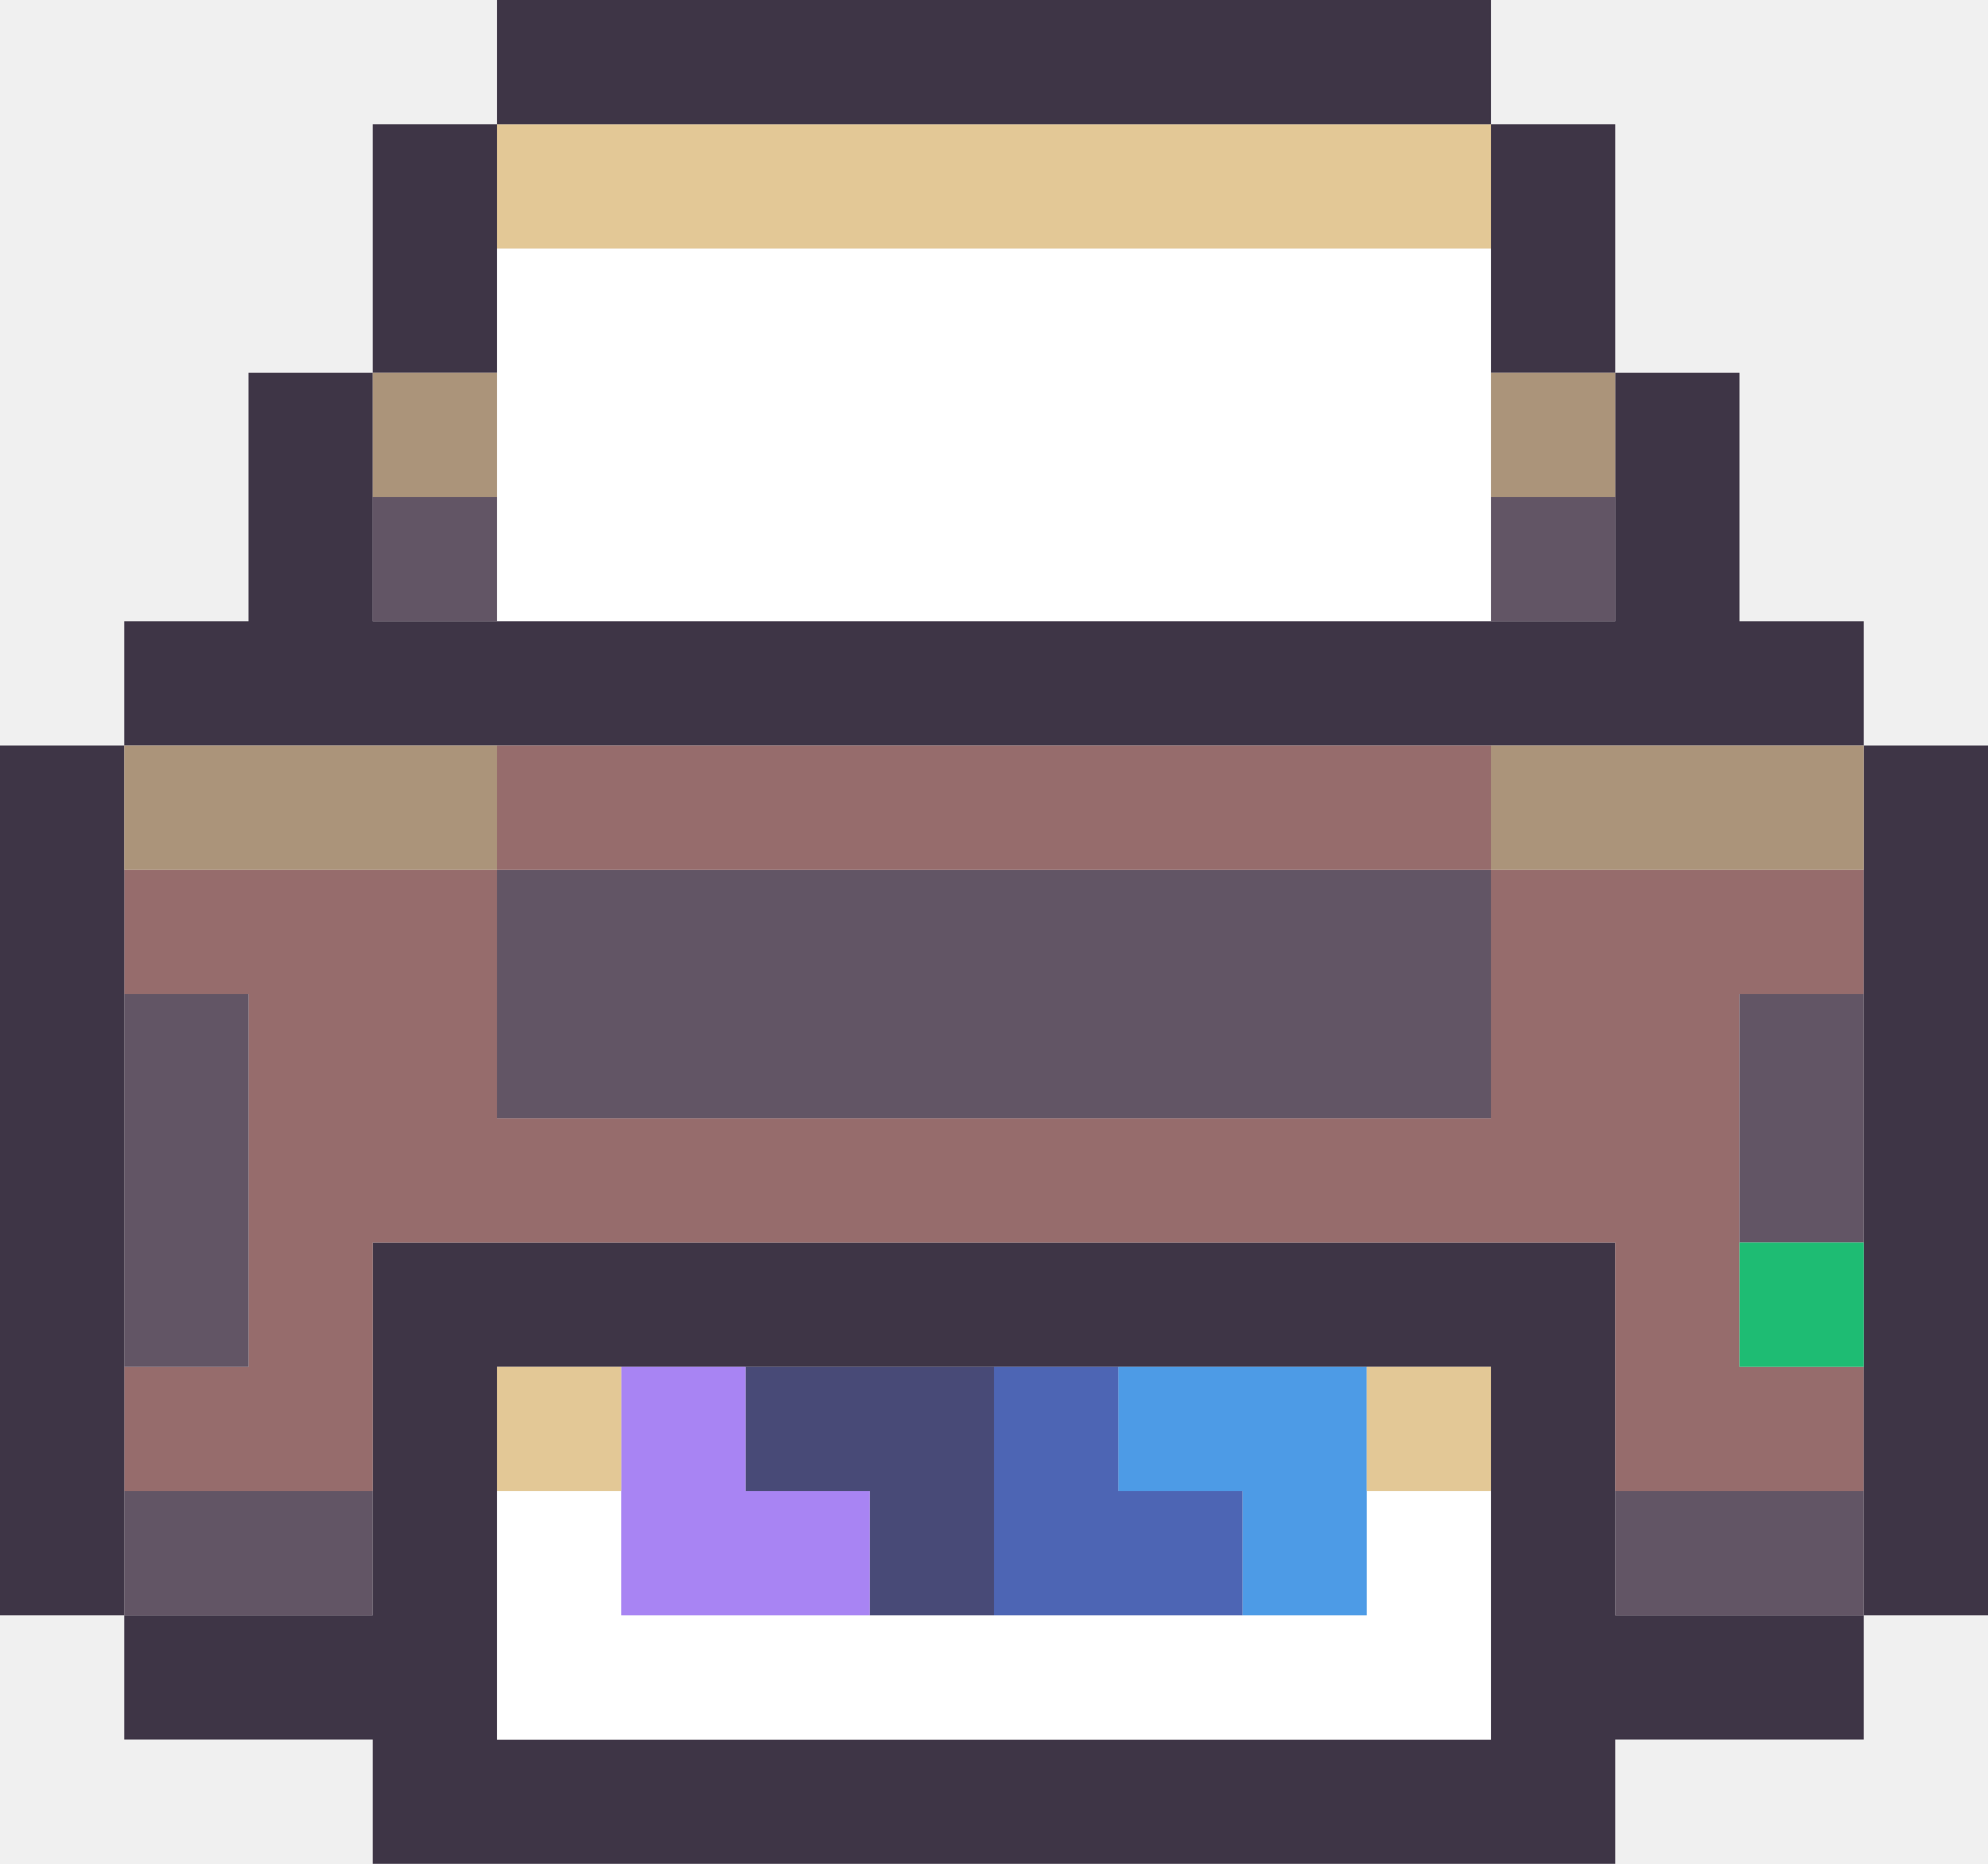
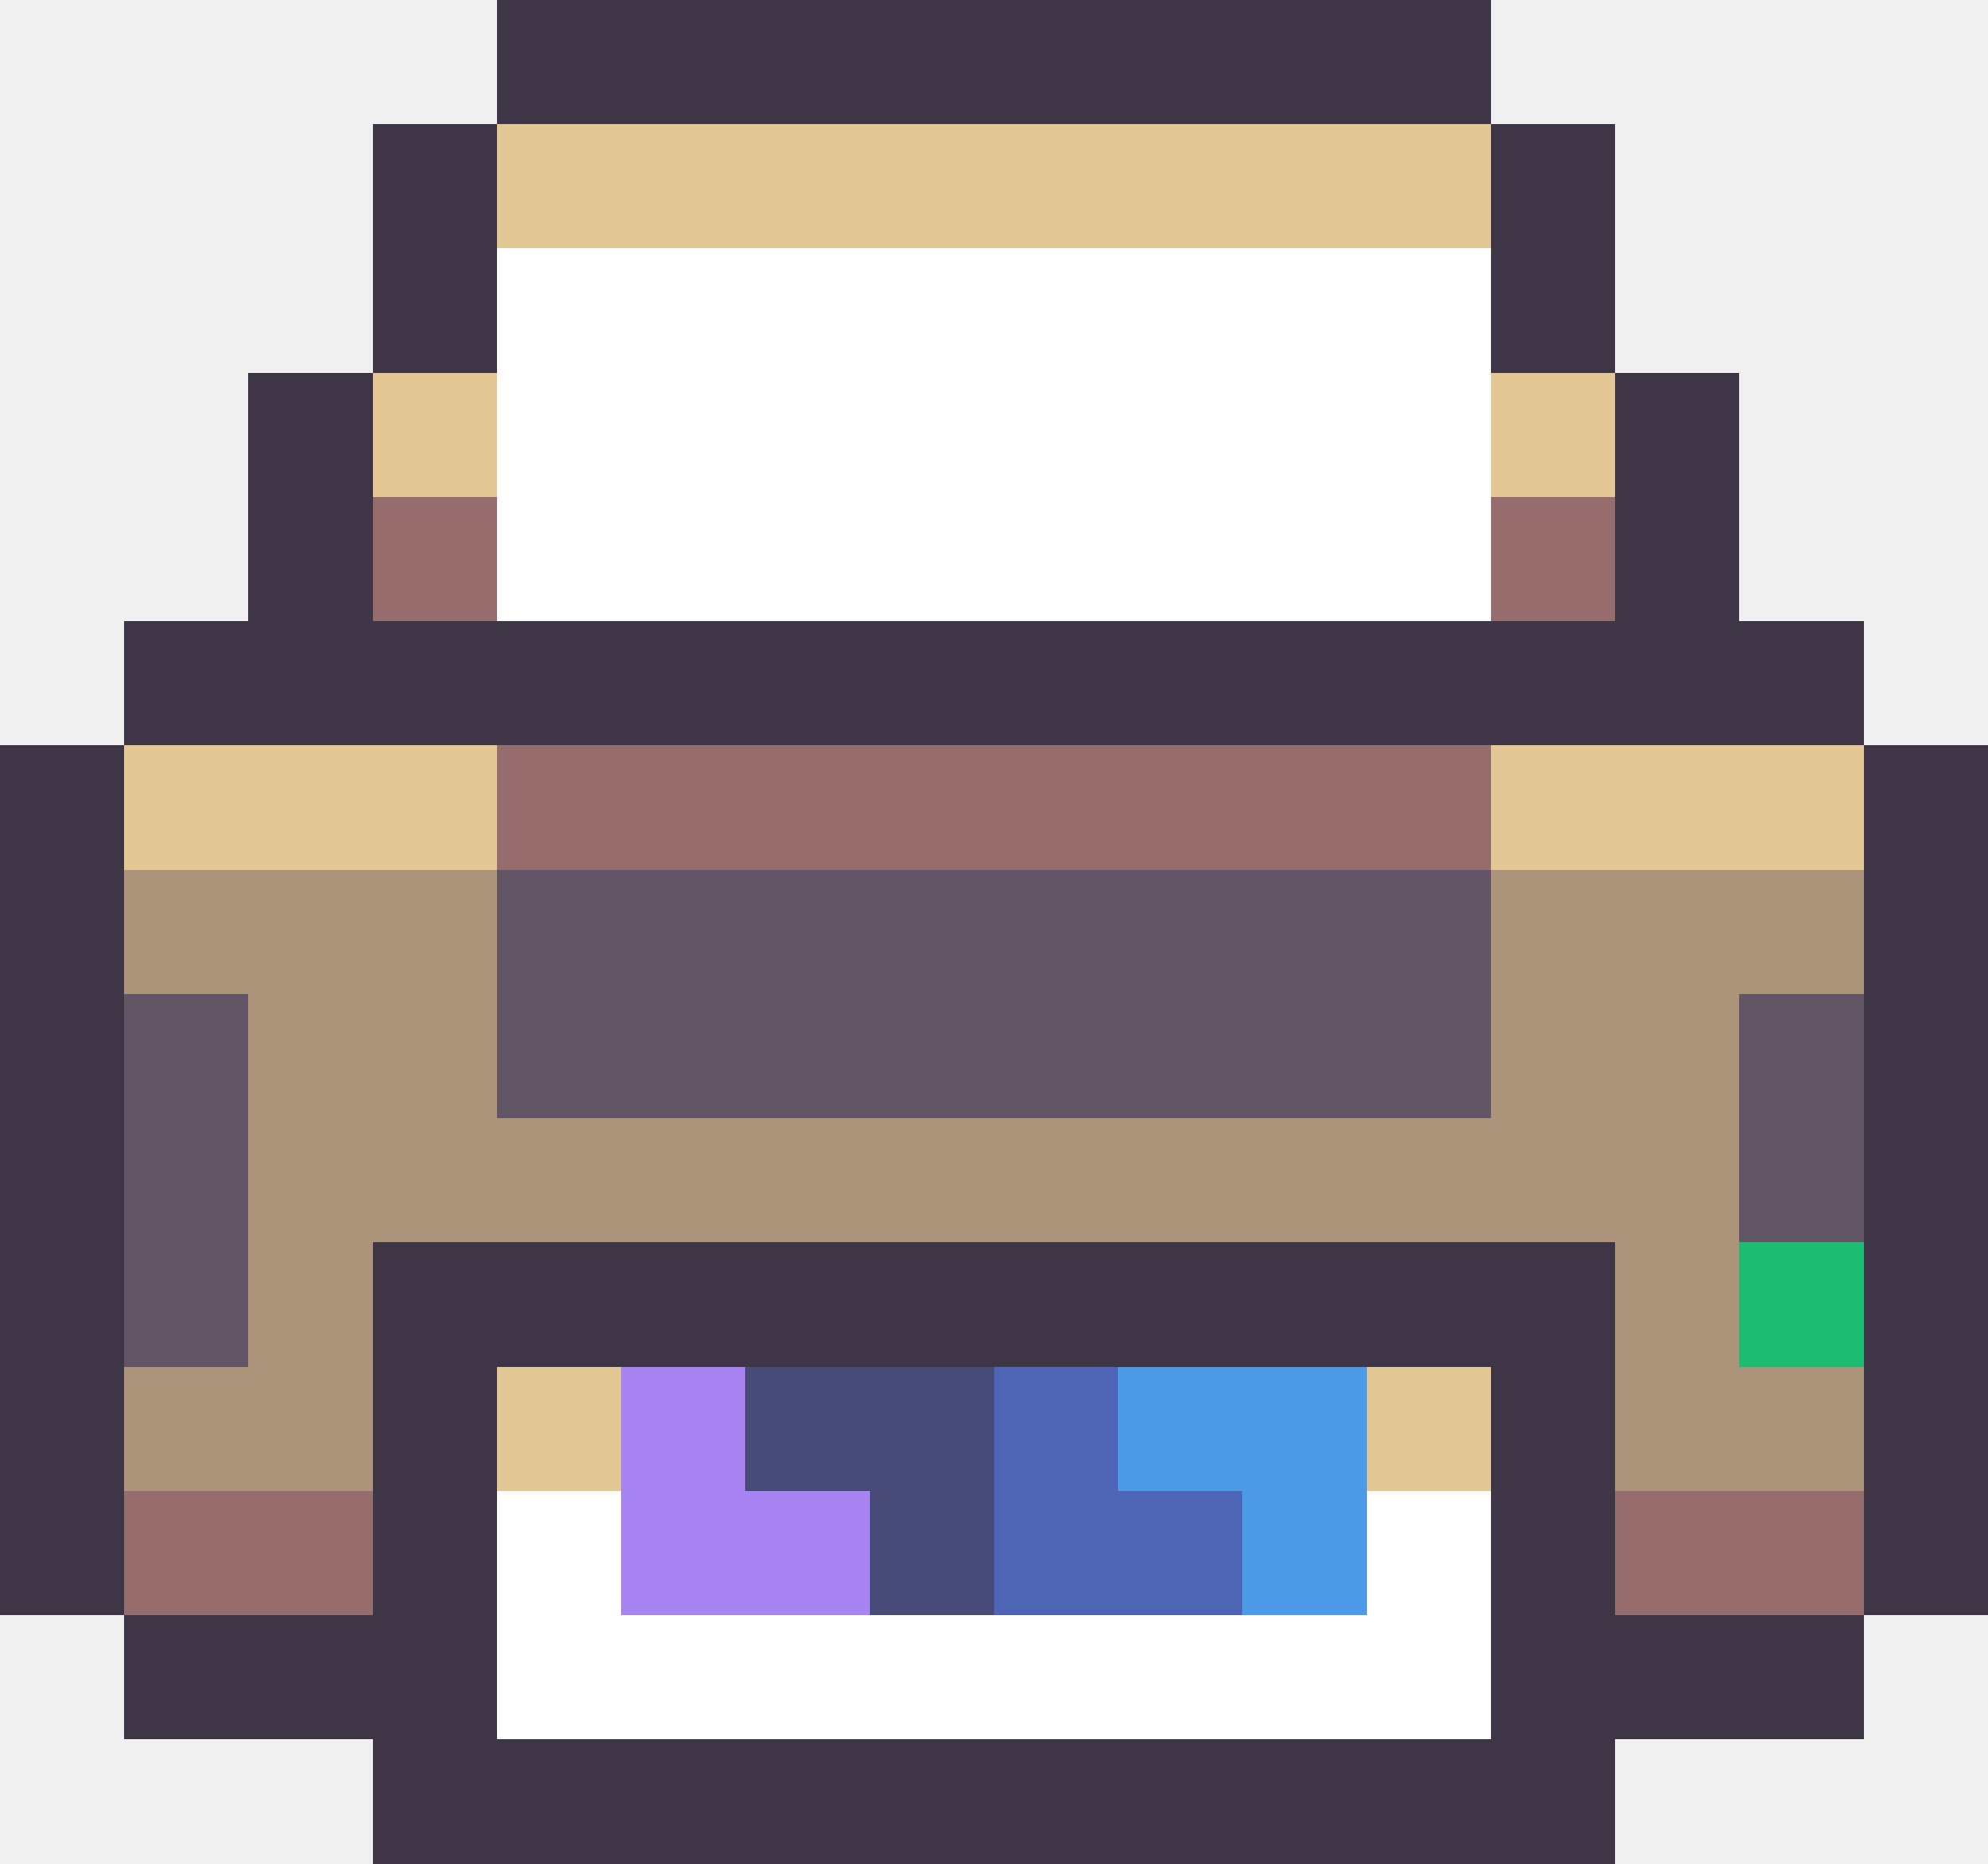
- <svg xmlns="http://www.w3.org/2000/svg" width="512" height="480" version="1.1">
-   <path d="m96 320h320v96h64v32h-64v32h-320v-32h-64v-32h64zm32 32v96h256v-96z" fill="#3e3546" />
-   <path d="m32 224h96v64h256v-64h96v32h-32v96h32v32h-64v-64h-320v64h-64v-32h32v-96h-32z" fill="#966c6c" />
-   <path d="m128 64h256v96h-256z" fill="#fff" />
-   <path d="m64 96h32v64h320v-64h32v64h32v32h-448v-32h32z" fill="#3e3546" />
-   <path d="m128 224h256v64h-256z" fill="#625565" />
-   <path d="m128 384h32v32h192v-32h32v64h-256z" fill="#fff" />
-   <path d="m128 192h256v32h-256z" fill="#966c6c" />
-   <path d="m128 32h256v32h-256z" fill="#e3c896" />
-   <path d="m128 0h256v32h-256z" fill="#3e3546" />
-   <path d="m480 192h32v224h-32z" fill="#3e3546" />
-   <path d="m0 192h32v224h-32z" fill="#3e3546" />
-   <path d="m288 352h64v64h-32v-32h-32z" fill="#4d9be6" />
-   <path d="m256 352h32v32h32v32h-64z" fill="#4d65b4" />
-   <path d="m192 352h64v64h-32v-32h-32z" fill="#484a77" />
-   <path d="m160 352h32v32h32v32h-64z" fill="#a884f3" />
-   <path d="m32 256h32v96h-32z" fill="#625565" />
-   <path d="m384 192h96v32h-96z" fill="#ab947a" />
-   <path d="m32 192h96v32h-96z" fill="#ab947a" />
-   <path d="m416 384h64v32h-64z" fill="#625565" />
-   <path d="m32 384h64v32h-64z" fill="#625565" />
-   <path d="m448 256h32v64h-32z" fill="#625565" />
-   <path d="m384 32h32v64h-32z" fill="#3e3546" />
-   <path d="m96 32h32v64h-32z" fill="#3e3546" />
-   <path d="m352 352h32v32h-32z" fill="#e3c896" />
-   <path d="m128 352h32v32h-32z" fill="#e3c896" />
-   <path d="m448 320h32v32h-32z" fill="#1ebc73" />
-   <path d="m384 128h32v32h-32z" fill="#625565" />
-   <path d="m96 128h32v32h-32z" fill="#625565" />
-   <path d="m384 96h32v32h-32z" fill="#ab947a" />
-   <path d="m96 96h32v32h-32z" fill="#ab947a" />
+ <svg xmlns="http://www.w3.org/2000/svg" width="512" height="480" shape-rendering="crispEdges" version="1.1" viewBox="0 32 512 480">
+   <path transform="translate(96,352)" d="m0 0h320v96h64v32h-64v32h-320v-32h-64v-32h64zm32 32v96h256v-96z" fill="#3E3546" />
+   <path transform="translate(32,256)" d="m0 0h96v64h256v-64h96v32h-32v96h32v32h-64v-64h-320v64h-64v-32h32v-96h-32z" fill="#AB947A" />
+   <path transform="translate(128,96)" d="m0 0h256v96h-256z" fill="#fff" />
+   <path transform="translate(64,128)" d="m0 0h32v64h320v-64h32v64h32v32h-448v-32h32z" fill="#3E3546" />
+   <path transform="translate(128,256)" d="m0 0h256v64h-256z" fill="#625565" />
+   <path transform="translate(128,416)" d="m0 0h32v32h192v-32h32v64h-256z" fill="#fff" />
+   <path transform="translate(128,224)" d="m0 0h256v32h-256z" fill="#966C6C" />
+   <path transform="translate(128,64)" d="m0 0h256v32h-256z" fill="#E3C896" />
+   <path transform="translate(128,32)" d="m0 0h256v32h-256z" fill="#3E3546" />
+   <path transform="translate(480,224)" d="m0 0h32v224h-32z" fill="#3E3546" />
+   <path transform="translate(0,224)" d="m0 0h32v224h-32z" fill="#3E3546" />
+   <path transform="translate(288,384)" d="m0 0h64v64h-32v-32h-32z" fill="#4D9BE6" />
+   <path transform="translate(256,384)" d="m0 0h32v32h32v32h-64z" fill="#4D65B4" />
+   <path transform="translate(192,384)" d="m0 0h64v64h-32v-32h-32z" fill="#484A77" />
+   <path transform="translate(160,384)" d="m0 0h32v32h32v32h-64z" fill="#A884F3" />
+   <path transform="translate(32,288)" d="m0 0h32v96h-32z" fill="#625565" />
+   <path transform="translate(384,224)" d="m0 0h96v32h-96z" fill="#E3C896" />
+   <path transform="translate(32,224)" d="m0 0h96v32h-96z" fill="#E3C896" />
+   <path transform="translate(416,416)" d="m0 0h64v32h-64z" fill="#966C6C" />
+   <path transform="translate(32,416)" d="m0 0h64v32h-64z" fill="#966C6C" />
+   <path transform="translate(448,288)" d="m0 0h32v64h-32z" fill="#625565" />
+   <path transform="translate(384,64)" d="m0 0h32v64h-32z" fill="#3E3546" />
+   <path transform="translate(96,64)" d="m0 0h32v64h-32z" fill="#3E3546" />
+   <path transform="translate(352,384)" d="m0 0h32v32h-32z" fill="#E3C896" />
+   <path transform="translate(128,384)" d="m0 0h32v32h-32z" fill="#E3C896" />
+   <path transform="translate(448,352)" d="m0 0h32v32h-32z" fill="#1EBC73" />
+   <path transform="translate(384,160)" d="m0 0h32v32h-32z" fill="#966C6C" />
+   <path transform="translate(96,160)" d="m0 0h32v32h-32z" fill="#966C6C" />
+   <path transform="translate(384,128)" d="m0 0h32v32h-32z" fill="#E3C896" />
+   <path transform="translate(96,128)" d="m0 0h32v32h-32z" fill="#E3C896" />
</svg>
